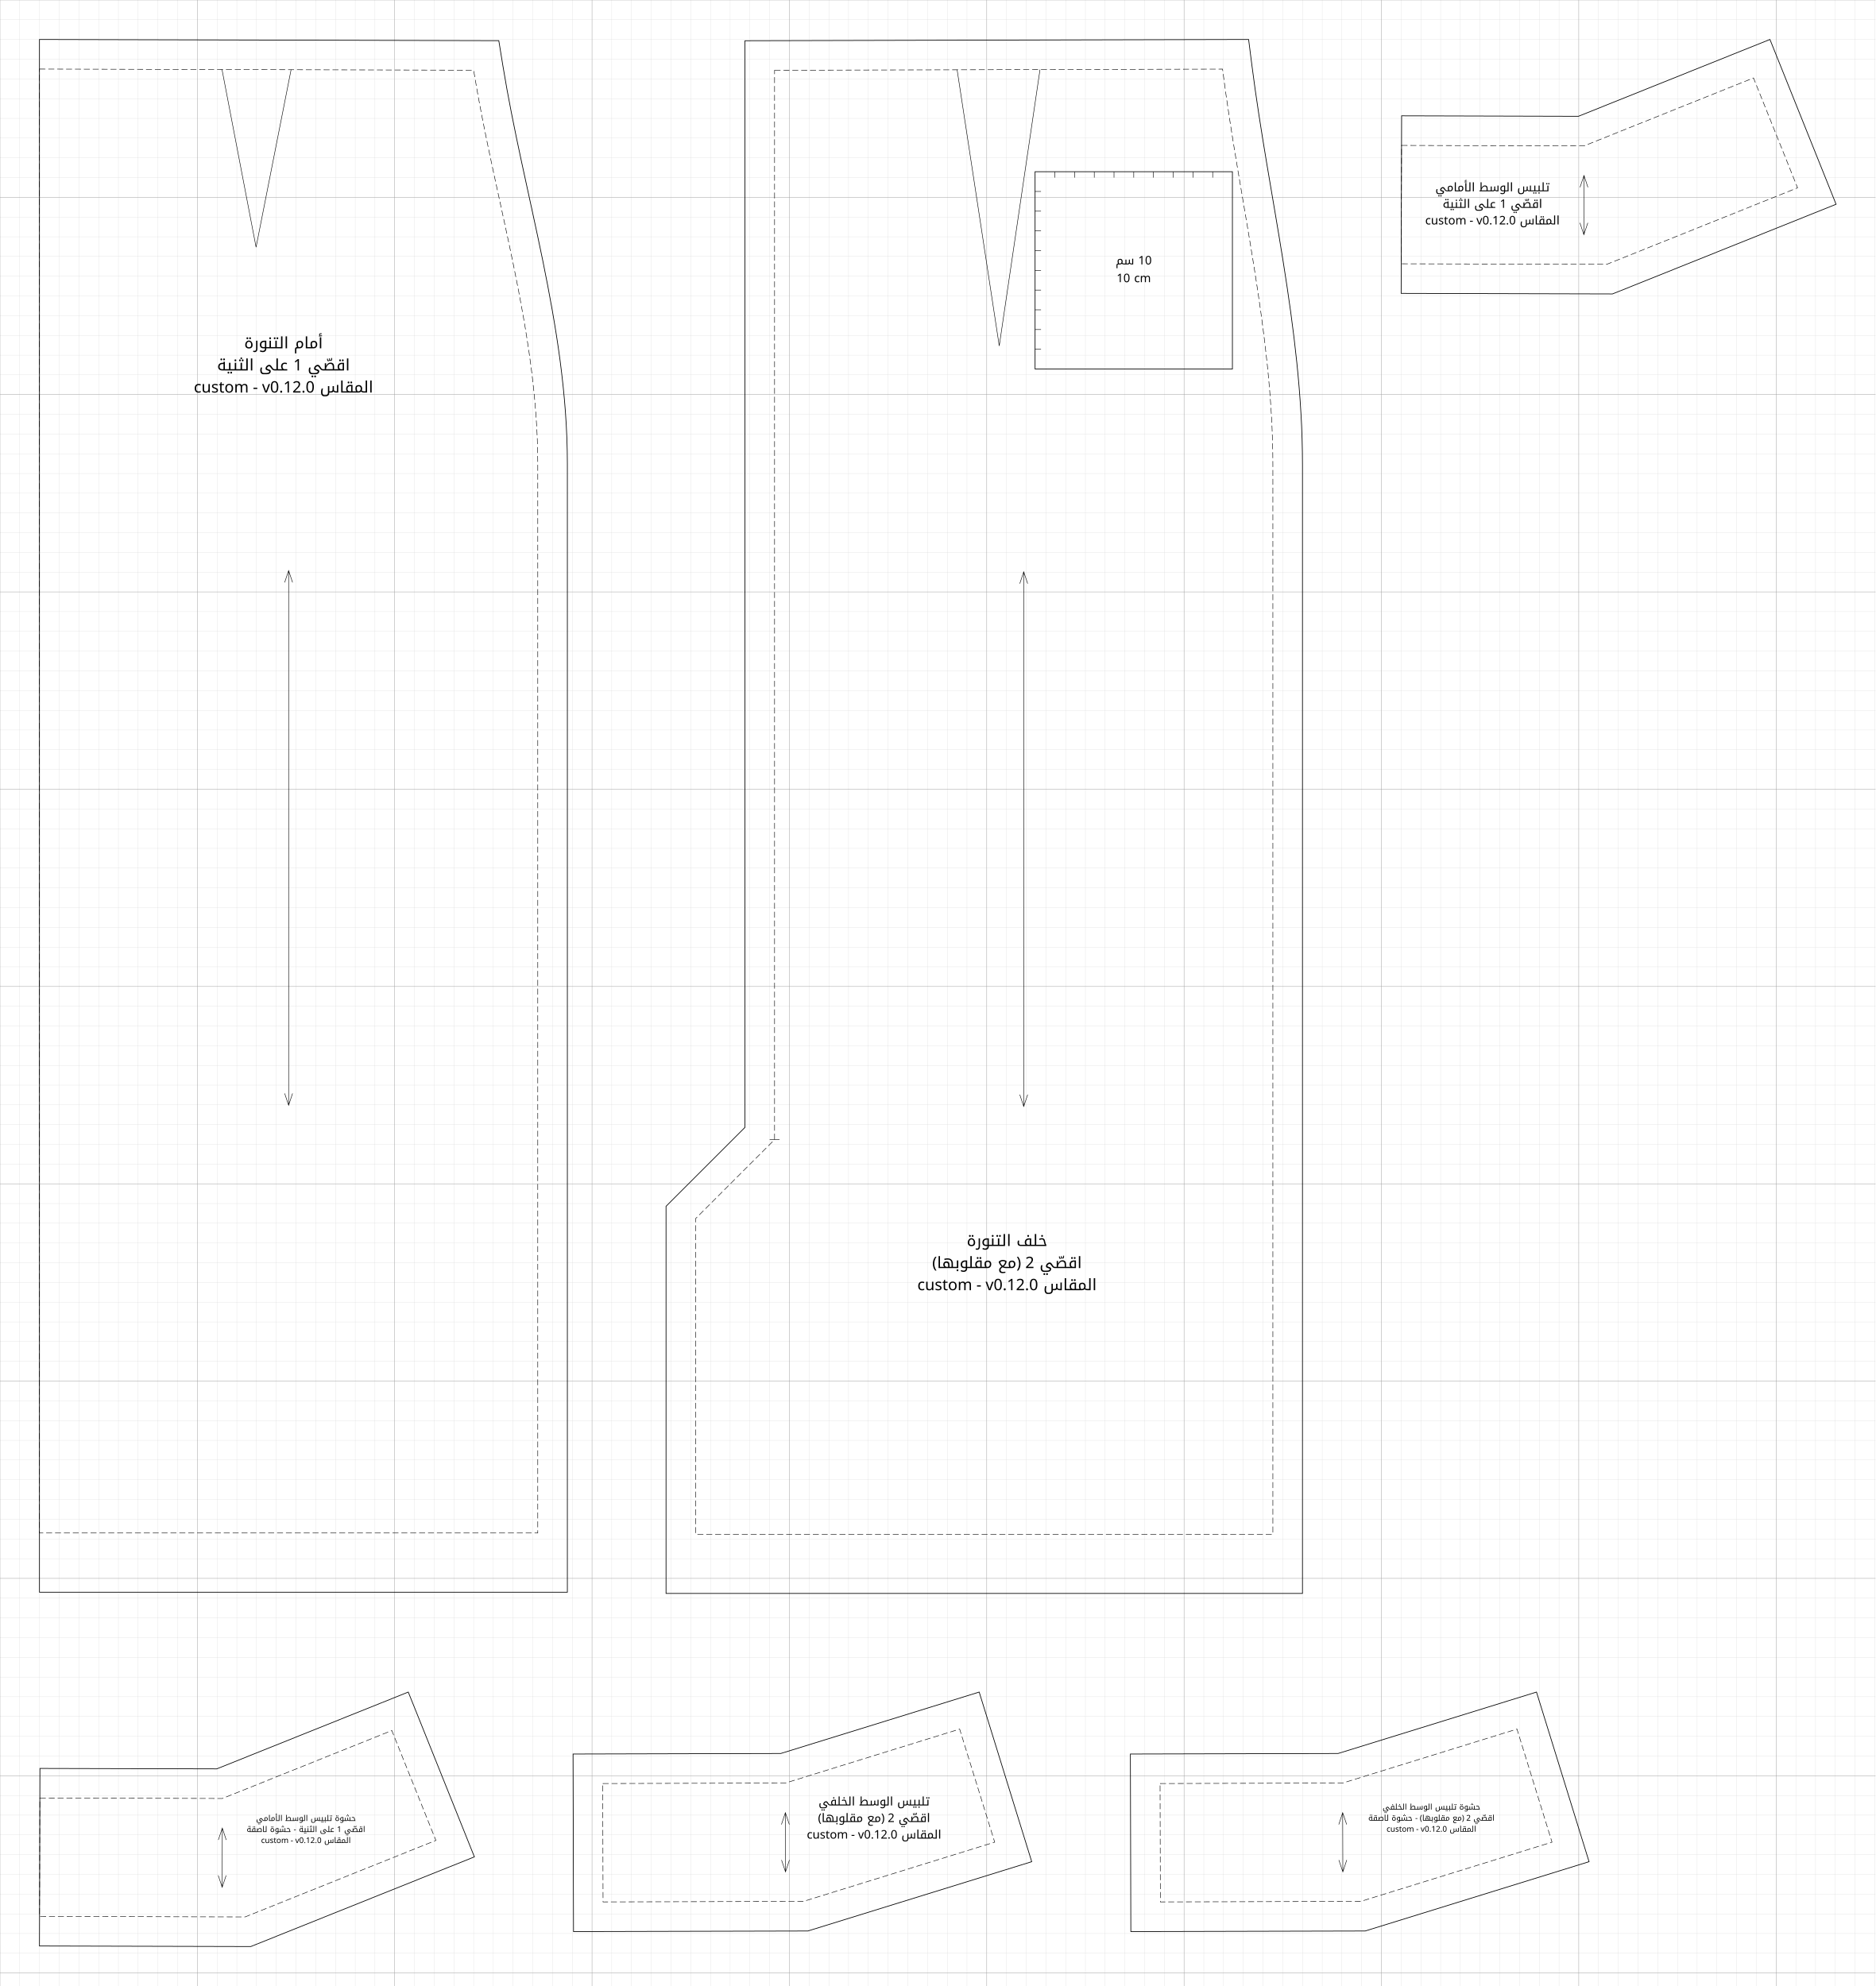
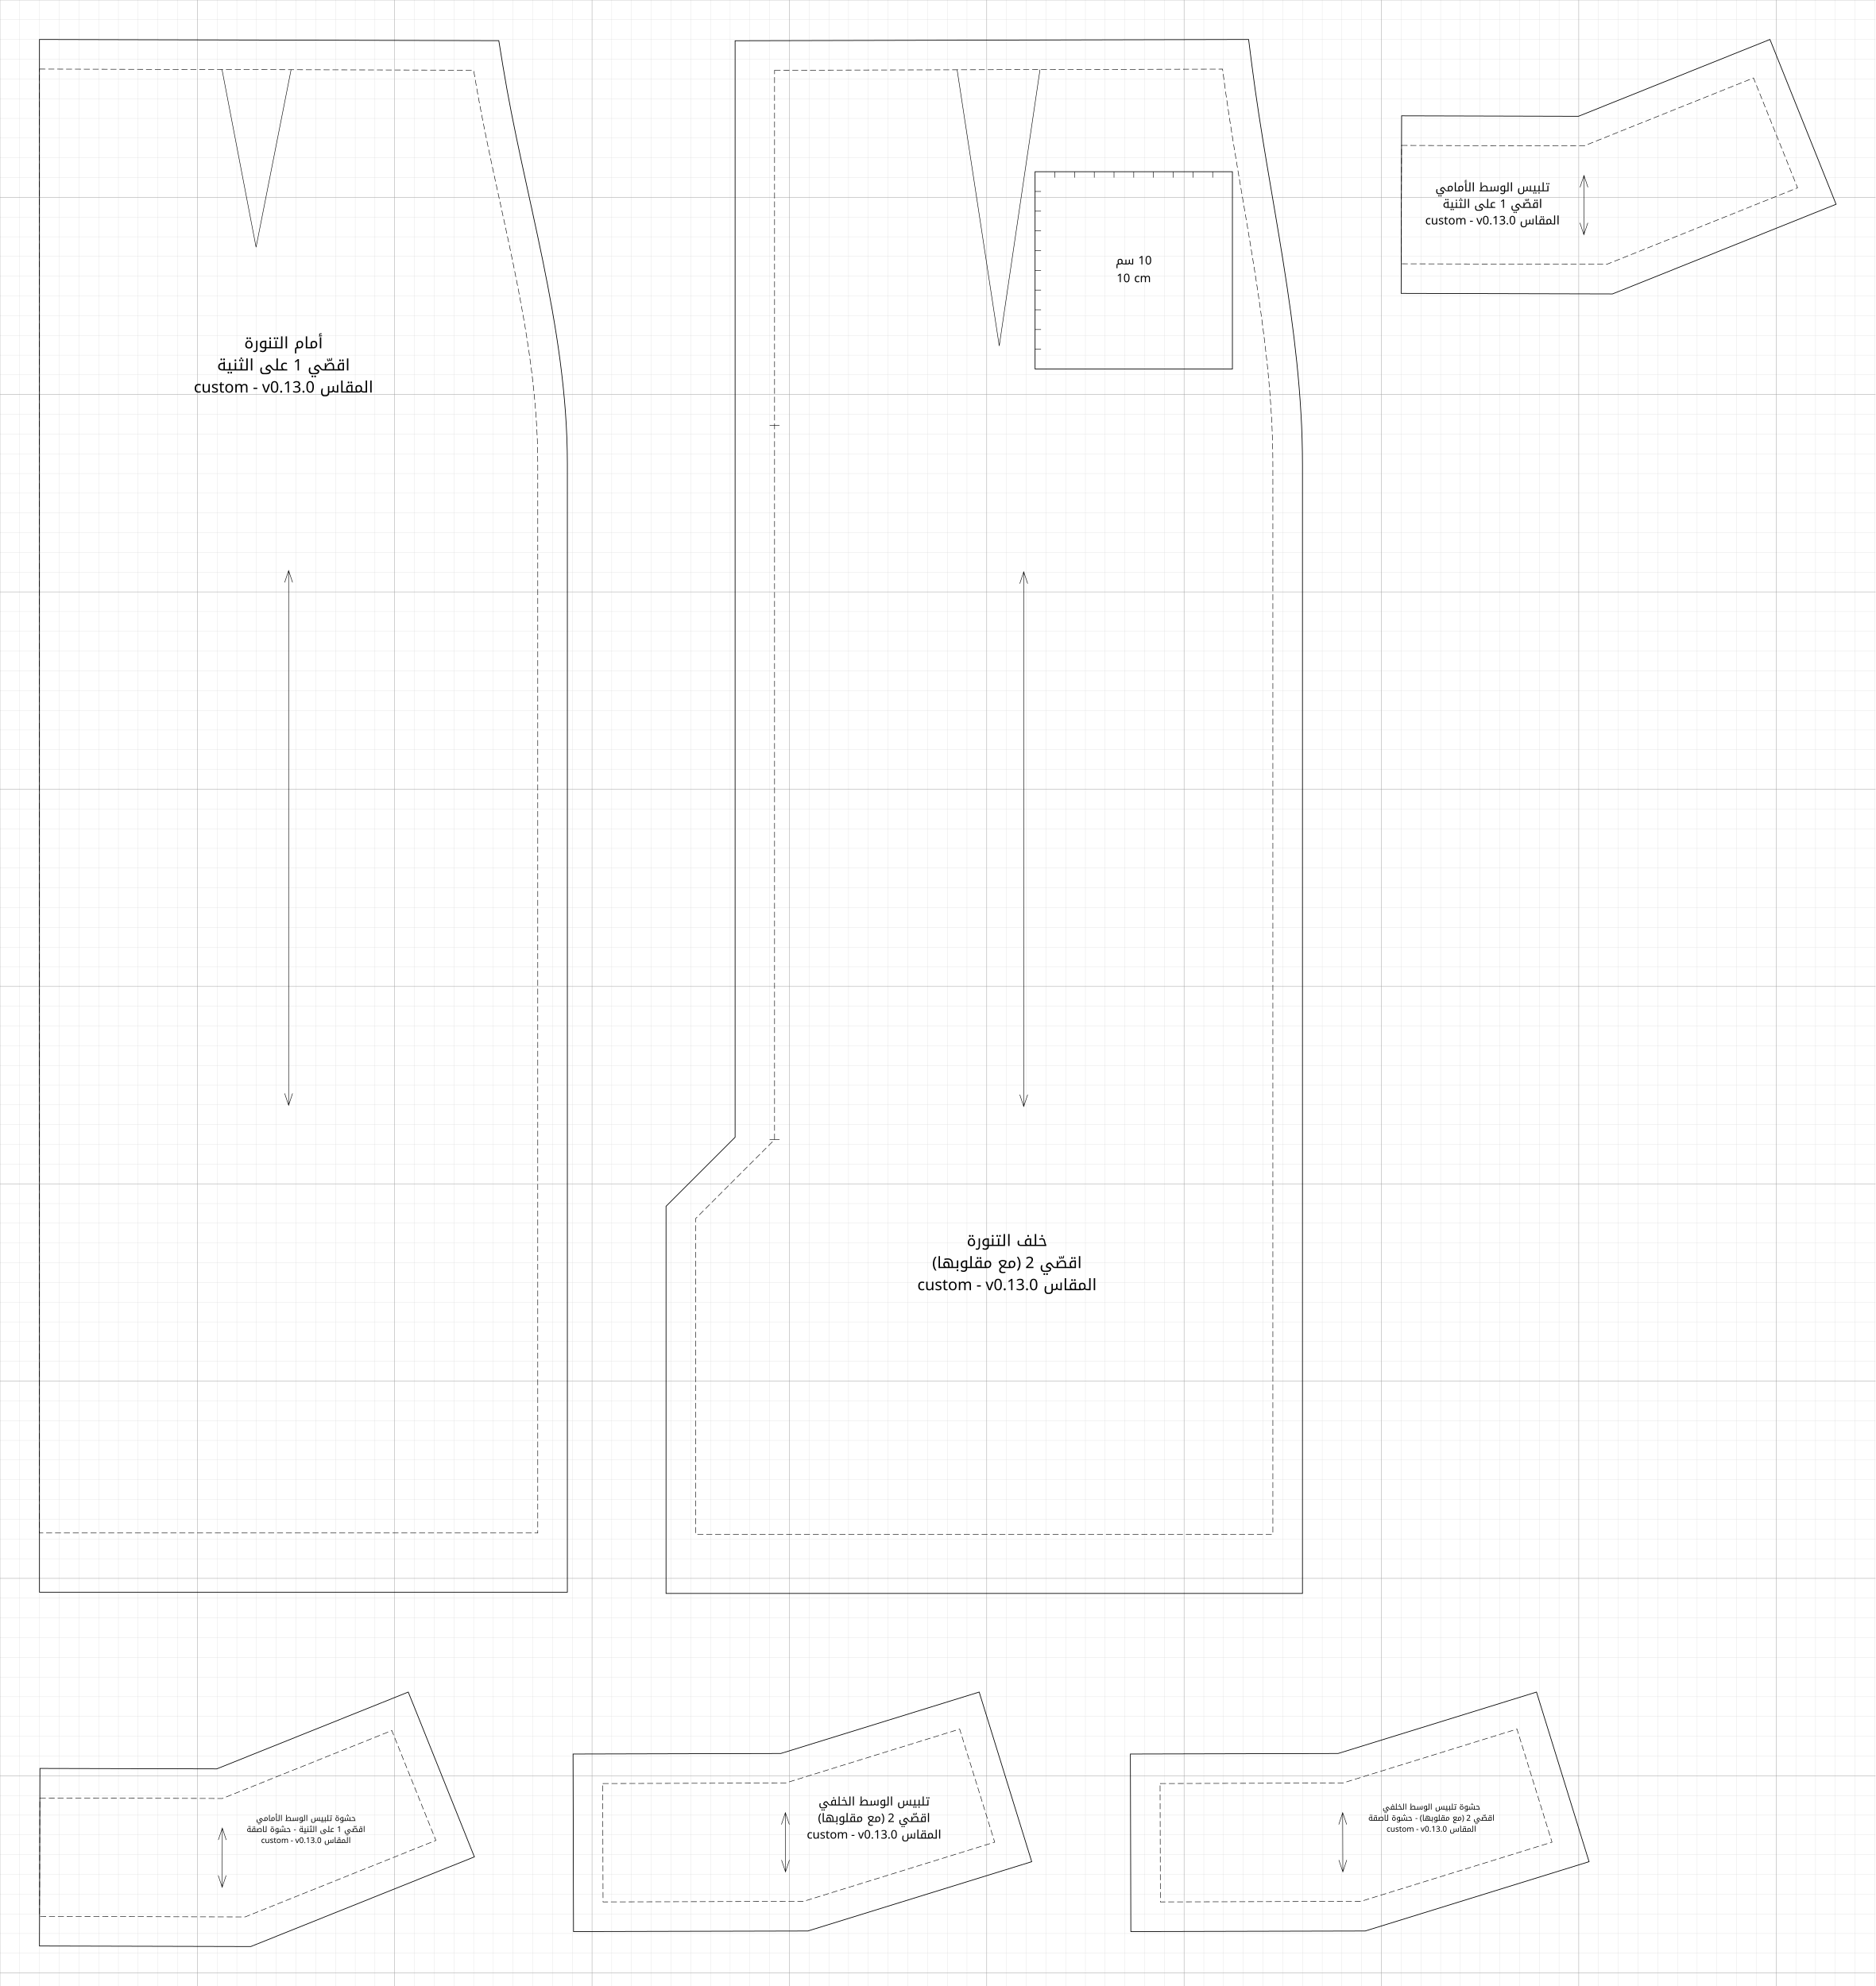
<svg xmlns="http://www.w3.org/2000/svg" width="950.39mm" height="1006.59mm" viewBox="0 0 950.39 1006.59">
  <g id="layer-grid">
    <path id="grid-minor" d="M 10.00 0 V 1006.59 M 20.00 0 V 1006.59 M 30.00 0 V 1006.59 M 40.00 0 V 1006.59 M 50.00 0 V 1006.59 M 60.00 0 V 1006.59 M 70.00 0 V 1006.59 M 80.00 0 V 1006.59 M 90.00 0 V 1006.59 M 110.00 0 V 1006.59 M 120.00 0 V 1006.59 M 130.00 0 V 1006.59 M 140.00 0 V 1006.59 M 150.00 0 V 1006.59 M 160.00 0 V 1006.59 M 170.00 0 V 1006.59 M 180.00 0 V 1006.59 M 190.00 0 V 1006.59 M 210.00 0 V 1006.59 M 220.00 0 V 1006.59 M 230.00 0 V 1006.59 M 240.00 0 V 1006.59 M 250.00 0 V 1006.59 M 260.00 0 V 1006.59 M 270.00 0 V 1006.59 M 280.00 0 V 1006.59 M 290.00 0 V 1006.59 M 310.00 0 V 1006.59 M 320.00 0 V 1006.59 M 330.00 0 V 1006.59 M 340.00 0 V 1006.59 M 350.00 0 V 1006.59 M 360.00 0 V 1006.59 M 370.00 0 V 1006.59 M 380.00 0 V 1006.59 M 390.00 0 V 1006.59 M 410.00 0 V 1006.59 M 420.00 0 V 1006.59 M 430.00 0 V 1006.59 M 440.00 0 V 1006.59 M 450.00 0 V 1006.59 M 460.00 0 V 1006.59 M 470.00 0 V 1006.59 M 480.00 0 V 1006.59 M 490.00 0 V 1006.59 M 510.00 0 V 1006.59 M 520.00 0 V 1006.59 M 530.00 0 V 1006.59 M 540.00 0 V 1006.59 M 550.00 0 V 1006.59 M 560.00 0 V 1006.59 M 570.00 0 V 1006.59 M 580.00 0 V 1006.59 M 590.00 0 V 1006.59 M 610.00 0 V 1006.59 M 620.00 0 V 1006.59 M 630.00 0 V 1006.59 M 640.00 0 V 1006.59 M 650.00 0 V 1006.59 M 660.00 0 V 1006.59 M 670.00 0 V 1006.59 M 680.00 0 V 1006.59 M 690.00 0 V 1006.59 M 710.00 0 V 1006.59 M 720.00 0 V 1006.59 M 730.00 0 V 1006.59 M 740.00 0 V 1006.59 M 750.00 0 V 1006.59 M 760.00 0 V 1006.59 M 770.00 0 V 1006.59 M 780.00 0 V 1006.59 M 790.00 0 V 1006.59 M 810.00 0 V 1006.59 M 820.00 0 V 1006.59 M 830.00 0 V 1006.59 M 840.00 0 V 1006.59 M 850.00 0 V 1006.59 M 860.00 0 V 1006.59 M 870.00 0 V 1006.59 M 880.00 0 V 1006.59 M 890.00 0 V 1006.59 M 910.00 0 V 1006.59 M 920.00 0 V 1006.59 M 930.00 0 V 1006.59 M 940.00 0 V 1006.59 M 950.00 0 V 1006.59 M 0 10.00 H 950.39 M 0 20.00 H 950.39 M 0 30.00 H 950.39 M 0 40.00 H 950.39 M 0 50.00 H 950.39 M 0 60.00 H 950.39 M 0 70.00 H 950.39 M 0 80.00 H 950.39 M 0 90.00 H 950.39 M 0 110.00 H 950.39 M 0 120.00 H 950.39 M 0 130.00 H 950.39 M 0 140.00 H 950.39 M 0 150.00 H 950.39 M 0 160.00 H 950.39 M 0 170.00 H 950.39 M 0 180.00 H 950.39 M 0 190.00 H 950.39 M 0 210.00 H 950.39 M 0 220.00 H 950.39 M 0 230.00 H 950.39 M 0 240.00 H 950.39 M 0 250.00 H 950.39 M 0 260.00 H 950.39 M 0 270.00 H 950.39 M 0 280.00 H 950.39 M 0 290.00 H 950.39 M 0 310.00 H 950.39 M 0 320.00 H 950.39 M 0 330.00 H 950.39 M 0 340.00 H 950.39 M 0 350.00 H 950.39 M 0 360.00 H 950.39 M 0 370.00 H 950.39 M 0 380.00 H 950.39 M 0 390.00 H 950.39 M 0 410.00 H 950.39 M 0 420.00 H 950.39 M 0 430.00 H 950.39 M 0 440.00 H 950.39 M 0 450.00 H 950.39 M 0 460.00 H 950.39 M 0 470.00 H 950.39 M 0 480.00 H 950.39 M 0 490.00 H 950.39 M 0 510.00 H 950.39 M 0 520.00 H 950.39 M 0 530.00 H 950.39 M 0 540.00 H 950.39 M 0 550.00 H 950.39 M 0 560.00 H 950.39 M 0 570.00 H 950.39 M 0 580.00 H 950.39 M 0 590.00 H 950.39 M 0 610.00 H 950.39 M 0 620.00 H 950.39 M 0 630.00 H 950.39 M 0 640.00 H 950.39 M 0 650.00 H 950.39 M 0 660.00 H 950.39 M 0 670.00 H 950.39 M 0 680.00 H 950.39 M 0 690.00 H 950.39 M 0 710.00 H 950.39 M 0 720.00 H 950.39 M 0 730.00 H 950.39 M 0 740.00 H 950.39 M 0 750.00 H 950.39 M 0 760.00 H 950.39 M 0 770.00 H 950.39 M 0 780.00 H 950.39 M 0 790.00 H 950.39 M 0 810.00 H 950.39 M 0 820.00 H 950.39 M 0 830.00 H 950.39 M 0 840.00 H 950.39 M 0 850.00 H 950.39 M 0 860.00 H 950.39 M 0 870.00 H 950.39 M 0 880.00 H 950.39 M 0 890.00 H 950.39 M 0 910.00 H 950.39 M 0 920.00 H 950.39 M 0 930.00 H 950.39 M 0 940.00 H 950.39 M 0 950.00 H 950.39 M 0 960.00 H 950.39 M 0 970.00 H 950.39 M 0 980.00 H 950.39 M 0 990.00 H 950.39" fill="none" stroke="#d0d0d0" stroke-width="0.1" />
    <path id="grid-major" d="M 0.00 0 V 1006.59 M 100.00 0 V 1006.59 M 200.00 0 V 1006.59 M 300.00 0 V 1006.59 M 400.00 0 V 1006.59 M 500.00 0 V 1006.59 M 600.00 0 V 1006.59 M 700.00 0 V 1006.59 M 800.00 0 V 1006.59 M 900.00 0 V 1006.59 M 0 0.00 H 950.39 M 0 100.00 H 950.39 M 0 200.00 H 950.39 M 0 300.00 H 950.39 M 0 400.00 H 950.39 M 0 500.00 H 950.39 M 0 600.00 H 950.39 M 0 700.00 H 950.39 M 0 800.00 H 950.39 M 0 900.00 H 950.39 M 0 1000.00 H 950.39" fill="none" stroke="#a0a0a0" stroke-width="0.2" />
  </g>
  <g id="layer-cut">
    <path id="piece-skirt-front-cut" d="M 20.04 20.00 L 240.04 20.58 L 252.76 20.61 L 254.80 33.16 C 257.46 49.48 260.77 65.68 264.31 82.16 C 267.85 98.64 271.59 115.25 275.01 131.96 C 278.42 148.67 281.57 165.78 283.82 182.81 C 284.94 191.33 285.88 200.11 286.51 208.72 C 287.14 217.34 287.50 226.28 287.50 235.00 L 287.50 777.00 L 287.50 807.00 L 20.00 807.00 L 20.00 777.00 L 20.00 35.00 L 20.00 20.00 L 20.04 20.00 Z" fill="none" stroke="#000000" stroke-width="0.35" />
-     <path id="piece-skirt-back-cut" d="M 392.46 20.61 L 619.46 20.03 L 632.71 20.00 L 634.38 33.14 C 636.48 49.62 639.09 66.01 641.86 82.63 C 644.64 99.24 647.58 115.96 650.25 132.76 C 652.93 149.56 655.37 166.67 657.13 183.70 C 658.01 192.22 658.74 200.94 659.23 209.52 C 659.72 218.11 660.00 226.95 660.00 235.61 L 660.00 777.61 L 660.00 807.61 L 392.50 807.61 L 337.50 807.61 L 337.50 777.61 L 337.50 617.61 L 337.50 611.40 L 341.89 607.00 L 377.50 571.40 L 377.50 35.61 L 377.50 20.65 L 392.46 20.61 Z" fill="none" stroke="#000000" stroke-width="0.35" />
+     <path id="piece-skirt-back-cut" d="M 392.46 20.61 L 619.46 20.03 L 632.71 20.00 L 634.38 33.14 C 636.48 49.62 639.09 66.01 641.86 82.63 C 644.64 99.24 647.58 115.96 650.25 132.76 C 652.93 149.56 655.37 166.67 657.13 183.70 C 658.01 192.22 658.74 200.94 659.23 209.52 C 659.72 218.11 660.00 226.95 660.00 235.61 L 660.00 777.61 L 660.00 807.61 L 392.50 807.61 L 337.50 807.61 L 337.50 777.61 L 337.50 617.61 L 337.50 611.40 L 341.89 607.00 L 372.50 576.40 L 372.50 35.61 L 372.50 20.66 L 392.46 20.61 Z" fill="none" stroke="#000000" stroke-width="0.35" />
    <path id="piece-waist-facing-front-cut" d="M 710.24 58.70 L 799.82 58.94 L 882.96 25.58 L 896.88 20.00 L 902.47 33.92 L 924.81 89.61 L 930.39 103.53 L 916.47 109.11 L 819.79 147.90 L 817.08 148.98 L 814.17 148.97 L 710.00 148.70 L 710.04 133.70 L 710.20 73.70 L 710.24 58.70 Z" fill="none" stroke="#000000" stroke-width="0.35" />
    <path id="piece-waist-facing-interfacing-front-cut" d="M 20.24 896.31 L 109.82 896.54 L 192.96 863.19 L 206.88 857.61 L 212.47 871.53 L 234.81 927.22 L 240.39 941.14 L 226.47 946.72 L 129.79 985.50 L 127.08 986.59 L 124.17 986.58 L 20.00 986.31 L 20.04 971.31 L 20.20 911.31 L 20.24 896.31 Z" fill="none" stroke="#000000" stroke-width="0.35" />
    <path id="piece-waist-facing-back-cut" d="M 305.39 888.97 L 395.64 888.74 L 481.85 862.05 L 496.18 857.61 L 500.62 871.94 L 518.37 929.25 L 522.80 943.58 L 508.48 948.02 L 411.52 978.04 L 409.37 978.71 L 407.12 978.72 L 305.62 978.97 L 290.62 979.01 L 290.58 964.01 L 290.43 904.01 L 290.39 889.01 L 305.39 888.97 Z" fill="none" stroke="#000000" stroke-width="0.35" />
    <path id="piece-waist-facing-interfacing-back-cut" d="M 587.80 888.97 L 678.05 888.74 L 764.27 862.05 L 778.59 857.61 L 783.03 871.94 L 800.78 929.25 L 805.22 943.58 L 790.89 948.02 L 693.93 978.04 L 691.78 978.71 L 689.53 978.72 L 588.03 978.97 L 573.03 979.01 L 572.99 964.01 L 572.84 904.01 L 572.80 889.01 L 587.80 888.97 Z" fill="none" stroke="#000000" stroke-width="0.35" />
  </g>
  <g id="layer-stitch">
    <path id="piece-skirt-front-stitch" d="M 20.00 35.00 L 240.00 35.58 C 250.83 102.05 272.50 167.65 272.50 235.00 L 272.50 777.00 L 20.00 777.00 L 20.00 35.00 Z" fill="none" stroke="#000000" stroke-width="0.25" stroke-dasharray="3 1.5" />
    <path id="piece-skirt-back-stitch" d="M 392.50 35.61 L 619.50 35.03 C 628.00 101.89 645.00 168.21 645.00 235.61 L 645.00 777.61 L 392.50 777.61 L 352.50 777.61 L 352.50 617.61 L 392.50 577.61 L 392.50 35.61 Z" fill="none" stroke="#000000" stroke-width="0.25" stroke-dasharray="3 1.5" />
    <path id="piece-waist-facing-front-stitch" d="M 710.20 73.70 L 802.70 73.94 L 888.55 39.51 L 910.88 95.19 L 814.21 133.97 L 710.04 133.70 L 710.20 73.70 Z" fill="none" stroke="#000000" stroke-width="0.25" stroke-dasharray="3 1.5" />
    <path id="piece-waist-facing-interfacing-front-stitch" d="M 20.20 911.31 L 112.70 911.55 L 198.55 877.12 L 220.88 932.80 L 124.21 971.58 L 20.04 971.31 L 20.20 911.31 Z" fill="none" stroke="#000000" stroke-width="0.25" stroke-dasharray="3 1.5" />
    <path id="piece-waist-facing-back-stitch" d="M 305.43 903.97 L 397.93 903.74 L 486.29 876.38 L 504.04 933.69 L 407.08 963.72 L 305.58 963.97 L 305.43 903.97 Z" fill="none" stroke="#000000" stroke-width="0.25" stroke-dasharray="3 1.5" />
    <path id="piece-waist-facing-interfacing-back-stitch" d="M 587.84 903.97 L 680.34 903.74 L 768.70 876.38 L 786.45 933.69 L 689.49 963.72 L 587.99 963.97 L 587.84 903.97 Z" fill="none" stroke="#000000" stroke-width="0.25" stroke-dasharray="3 1.5" />
  </g>
  <g id="layer-notches">
    <path id="piece-skirt-back-notch-slit-top" d="M 390.00 577.61 L 395.00 577.61" fill="none" stroke="#000000" stroke-width="0.25" />
+     <path id="piece-skirt-back-notch-zip-stop" d="M 390.00 215.61 L 395.00 215.61" fill="none" stroke="#000000" stroke-width="0.25" />
  </g>
  <g id="layer-grain">
    <path id="piece-skirt-front-grain" d="M 146.25 289.20 L 146.25 560.20 M 144.25 554.20 L 146.25 560.20 L 148.25 554.20 M 148.25 295.20 L 146.25 289.20 L 144.25 295.20" fill="none" stroke="#000000" stroke-width="0.25" />
    <path id="piece-skirt-back-grain" d="M 518.75 289.81 L 518.75 560.81 M 516.75 554.81 L 518.75 560.81 L 520.75 554.81 M 520.75 295.81 L 518.75 289.81 L 516.75 295.81" fill="none" stroke="#000000" stroke-width="0.25" />
    <path id="piece-waist-facing-front-grain" d="M 802.66 88.94 L 802.58 118.94 M 800.59 112.94 L 802.58 118.94 L 804.59 112.95 M 804.64 94.95 L 802.66 88.94 L 800.64 94.94" fill="none" stroke="#000000" stroke-width="0.25" />
    <path id="piece-waist-facing-interfacing-front-grain" d="M 112.66 926.55 L 112.58 956.55 M 110.59 950.55 L 112.58 956.55 L 114.59 950.56 M 114.64 932.56 L 112.66 926.55 L 110.64 932.55" fill="none" stroke="#000000" stroke-width="0.25" />
    <path id="piece-waist-facing-back-grain" d="M 397.97 918.74 L 398.04 948.74 M 396.03 942.74 L 398.04 948.74 L 400.03 942.73 M 399.98 924.73 L 397.97 918.74 L 395.98 924.74" fill="none" stroke="#000000" stroke-width="0.25" />
    <path id="piece-waist-facing-interfacing-back-grain" d="M 680.38 918.74 L 680.46 948.74 M 678.44 942.74 L 680.46 948.74 L 682.44 942.73 M 682.40 924.73 L 680.38 918.74 L 678.40 924.74" fill="none" stroke="#000000" stroke-width="0.25" />
  </g>
  <g id="layer-darts">
    <path id="piece-skirt-front-dart-waist-dart" d="M 112.50 35.24 L 129.76 125.29 L 147.50 35.33" fill="none" stroke="#000000" stroke-width="0.25" />
    <path id="piece-skirt-back-dart-waist-dart" d="M 485.00 35.37 L 506.35 175.32 L 527.00 35.27" fill="none" stroke="#000000" stroke-width="0.25" />
  </g>
  <g id="layer-marks">

</g>
  <g id="layer-labels">
    <text id="piece-skirt-front-label-name" x="143.67" y="176.55" font-family="&quot;IBM Plex Sans Arabic&quot;, &quot;Noto Kufi Arabic&quot;, &quot;Geeza Pro&quot;, &quot;Segoe UI&quot;, Tahoma, sans-serif" font-size="8.00" direction="rtl" unicode-bidi="plaintext" text-anchor="middle">أمام التنورة</text>
    <text id="piece-skirt-front-label-cut" x="143.67" y="187.75" font-family="&quot;IBM Plex Sans Arabic&quot;, &quot;Noto Kufi Arabic&quot;, &quot;Geeza Pro&quot;, &quot;Segoe UI&quot;, Tahoma, sans-serif" font-size="8.00" direction="rtl" unicode-bidi="plaintext" text-anchor="middle">اقصّي 1 على الثنية</text>
-     <text id="piece-skirt-front-label-size" x="143.67" y="198.95" font-family="&quot;IBM Plex Sans Arabic&quot;, &quot;Noto Kufi Arabic&quot;, &quot;Geeza Pro&quot;, &quot;Segoe UI&quot;, Tahoma, sans-serif" font-size="8.00" direction="rtl" unicode-bidi="plaintext" text-anchor="middle">المقاس custom - v0.12.0</text>
+     <text id="piece-skirt-front-label-size" x="143.67" y="198.95" font-family="&quot;IBM Plex Sans Arabic&quot;, &quot;Noto Kufi Arabic&quot;, &quot;Geeza Pro&quot;, &quot;Segoe UI&quot;, Tahoma, sans-serif" font-size="8.00" direction="rtl" unicode-bidi="plaintext" text-anchor="middle">المقاس custom - v0.13.0</text>
    <text id="piece-skirt-back-label-name" x="510.30" y="631.52" font-family="&quot;IBM Plex Sans Arabic&quot;, &quot;Noto Kufi Arabic&quot;, &quot;Geeza Pro&quot;, &quot;Segoe UI&quot;, Tahoma, sans-serif" font-size="8.00" direction="rtl" unicode-bidi="plaintext" text-anchor="middle">خلف التنورة</text>
    <text id="piece-skirt-back-label-cut" x="510.30" y="642.72" font-family="&quot;IBM Plex Sans Arabic&quot;, &quot;Noto Kufi Arabic&quot;, &quot;Geeza Pro&quot;, &quot;Segoe UI&quot;, Tahoma, sans-serif" font-size="8.00" direction="rtl" unicode-bidi="plaintext" text-anchor="middle">اقصّي 2 (مع مقلوبها)</text>
-     <text id="piece-skirt-back-label-size" x="510.30" y="653.92" font-family="&quot;IBM Plex Sans Arabic&quot;, &quot;Noto Kufi Arabic&quot;, &quot;Geeza Pro&quot;, &quot;Segoe UI&quot;, Tahoma, sans-serif" font-size="8.00" direction="rtl" unicode-bidi="plaintext" text-anchor="middle">المقاس custom - v0.12.0</text>
+     <text id="piece-skirt-back-label-size" x="510.30" y="653.92" font-family="&quot;IBM Plex Sans Arabic&quot;, &quot;Noto Kufi Arabic&quot;, &quot;Geeza Pro&quot;, &quot;Segoe UI&quot;, Tahoma, sans-serif" font-size="8.00" direction="rtl" unicode-bidi="plaintext" text-anchor="middle">المقاس custom - v0.13.0</text>
    <text id="piece-waist-facing-front-label-name" x="756.29" y="96.96" font-family="&quot;IBM Plex Sans Arabic&quot;, &quot;Noto Kufi Arabic&quot;, &quot;Geeza Pro&quot;, &quot;Segoe UI&quot;, Tahoma, sans-serif" font-size="6.00" direction="rtl" unicode-bidi="plaintext" text-anchor="middle">تلبيس الوسط الأمامي</text>
    <text id="piece-waist-facing-front-label-cut" x="756.29" y="105.36" font-family="&quot;IBM Plex Sans Arabic&quot;, &quot;Noto Kufi Arabic&quot;, &quot;Geeza Pro&quot;, &quot;Segoe UI&quot;, Tahoma, sans-serif" font-size="6.00" direction="rtl" unicode-bidi="plaintext" text-anchor="middle">اقصّي 1 على الثنية</text>
-     <text id="piece-waist-facing-front-label-size" x="756.29" y="113.76" font-family="&quot;IBM Plex Sans Arabic&quot;, &quot;Noto Kufi Arabic&quot;, &quot;Geeza Pro&quot;, &quot;Segoe UI&quot;, Tahoma, sans-serif" font-size="6.00" direction="rtl" unicode-bidi="plaintext" text-anchor="middle">المقاس custom - v0.12.0</text>
+     <text id="piece-waist-facing-front-label-size" x="756.29" y="113.76" font-family="&quot;IBM Plex Sans Arabic&quot;, &quot;Noto Kufi Arabic&quot;, &quot;Geeza Pro&quot;, &quot;Segoe UI&quot;, Tahoma, sans-serif" font-size="6.00" direction="rtl" unicode-bidi="plaintext" text-anchor="middle">المقاس custom - v0.13.0</text>
    <text id="piece-waist-facing-interfacing-front-label-name" x="155.04" y="922.92" font-family="&quot;IBM Plex Sans Arabic&quot;, &quot;Noto Kufi Arabic&quot;, &quot;Geeza Pro&quot;, &quot;Segoe UI&quot;, Tahoma, sans-serif" font-size="4.00" direction="rtl" unicode-bidi="plaintext" text-anchor="middle">حشوة تلبيس الوسط الأمامي</text>
    <text id="piece-waist-facing-interfacing-front-label-cut" x="155.04" y="928.52" font-family="&quot;IBM Plex Sans Arabic&quot;, &quot;Noto Kufi Arabic&quot;, &quot;Geeza Pro&quot;, &quot;Segoe UI&quot;, Tahoma, sans-serif" font-size="4.00" direction="rtl" unicode-bidi="plaintext" text-anchor="middle">اقصّي 1 على الثنية - حشوة لاصقة</text>
-     <text id="piece-waist-facing-interfacing-front-label-size" x="155.04" y="934.12" font-family="&quot;IBM Plex Sans Arabic&quot;, &quot;Noto Kufi Arabic&quot;, &quot;Geeza Pro&quot;, &quot;Segoe UI&quot;, Tahoma, sans-serif" font-size="4.00" direction="rtl" unicode-bidi="plaintext" text-anchor="middle">المقاس custom - v0.12.0</text>
+     <text id="piece-waist-facing-interfacing-front-label-size" x="155.04" y="934.12" font-family="&quot;IBM Plex Sans Arabic&quot;, &quot;Noto Kufi Arabic&quot;, &quot;Geeza Pro&quot;, &quot;Segoe UI&quot;, Tahoma, sans-serif" font-size="4.00" direction="rtl" unicode-bidi="plaintext" text-anchor="middle">المقاس custom - v0.13.0</text>
    <text id="piece-waist-facing-back-label-name" x="442.93" y="915.08" font-family="&quot;IBM Plex Sans Arabic&quot;, &quot;Noto Kufi Arabic&quot;, &quot;Geeza Pro&quot;, &quot;Segoe UI&quot;, Tahoma, sans-serif" font-size="6.00" direction="rtl" unicode-bidi="plaintext" text-anchor="middle">تلبيس الوسط الخلفي</text>
    <text id="piece-waist-facing-back-label-cut" x="442.93" y="923.48" font-family="&quot;IBM Plex Sans Arabic&quot;, &quot;Noto Kufi Arabic&quot;, &quot;Geeza Pro&quot;, &quot;Segoe UI&quot;, Tahoma, sans-serif" font-size="6.00" direction="rtl" unicode-bidi="plaintext" text-anchor="middle">اقصّي 2 (مع مقلوبها)</text>
-     <text id="piece-waist-facing-back-label-size" x="442.93" y="931.88" font-family="&quot;IBM Plex Sans Arabic&quot;, &quot;Noto Kufi Arabic&quot;, &quot;Geeza Pro&quot;, &quot;Segoe UI&quot;, Tahoma, sans-serif" font-size="6.00" direction="rtl" unicode-bidi="plaintext" text-anchor="middle">المقاس custom - v0.12.0</text>
+     <text id="piece-waist-facing-back-label-size" x="442.93" y="931.88" font-family="&quot;IBM Plex Sans Arabic&quot;, &quot;Noto Kufi Arabic&quot;, &quot;Geeza Pro&quot;, &quot;Segoe UI&quot;, Tahoma, sans-serif" font-size="6.00" direction="rtl" unicode-bidi="plaintext" text-anchor="middle">المقاس custom - v0.13.0</text>
    <text id="piece-waist-facing-interfacing-back-label-name" x="725.34" y="917.18" font-family="&quot;IBM Plex Sans Arabic&quot;, &quot;Noto Kufi Arabic&quot;, &quot;Geeza Pro&quot;, &quot;Segoe UI&quot;, Tahoma, sans-serif" font-size="4.00" direction="rtl" unicode-bidi="plaintext" text-anchor="middle">حشوة تلبيس الوسط الخلفي</text>
    <text id="piece-waist-facing-interfacing-back-label-cut" x="725.34" y="922.78" font-family="&quot;IBM Plex Sans Arabic&quot;, &quot;Noto Kufi Arabic&quot;, &quot;Geeza Pro&quot;, &quot;Segoe UI&quot;, Tahoma, sans-serif" font-size="4.00" direction="rtl" unicode-bidi="plaintext" text-anchor="middle">اقصّي 2 (مع مقلوبها) - حشوة لاصقة</text>
-     <text id="piece-waist-facing-interfacing-back-label-size" x="725.34" y="928.38" font-family="&quot;IBM Plex Sans Arabic&quot;, &quot;Noto Kufi Arabic&quot;, &quot;Geeza Pro&quot;, &quot;Segoe UI&quot;, Tahoma, sans-serif" font-size="4.00" direction="rtl" unicode-bidi="plaintext" text-anchor="middle">المقاس custom - v0.12.0</text>
+     <text id="piece-waist-facing-interfacing-back-label-size" x="725.34" y="928.38" font-family="&quot;IBM Plex Sans Arabic&quot;, &quot;Noto Kufi Arabic&quot;, &quot;Geeza Pro&quot;, &quot;Segoe UI&quot;, Tahoma, sans-serif" font-size="4.00" direction="rtl" unicode-bidi="plaintext" text-anchor="middle">المقاس custom - v0.13.0</text>
  </g>
  <g id="layer-scale">
    <rect id="piece-skirt-back-scale-square" x="524.50" y="87.03" width="100.00" height="100.00" fill="none" stroke="#000000" stroke-width="0.35" />
    <path id="piece-skirt-back-scale-ticks" d="M 534.50 87.03 v 3.00 M 524.50 97.03 h 3.00 M 544.50 87.03 v 3.00 M 524.50 107.03 h 3.00 M 554.50 87.03 v 3.00 M 524.50 117.03 h 3.00 M 564.50 87.03 v 3.00 M 524.50 127.03 h 3.00 M 574.50 87.03 v 3.00 M 524.50 137.03 h 3.00 M 584.50 87.03 v 3.00 M 524.50 147.03 h 3.00 M 594.50 87.03 v 3.00 M 524.50 157.03 h 3.00 M 604.50 87.03 v 3.00 M 524.50 167.03 h 3.00 M 614.50 87.03 v 3.00 M 524.50 177.03 h 3.00" fill="none" stroke="#000000" stroke-width="0.25" />
    <text id="piece-skirt-back-scale-caption-ar" x="574.50" y="134.03" font-family="&quot;IBM Plex Sans Arabic&quot;, &quot;Noto Kufi Arabic&quot;, &quot;Geeza Pro&quot;, &quot;Segoe UI&quot;, Tahoma, sans-serif" font-size="6.00" direction="rtl" unicode-bidi="plaintext" text-anchor="middle">10 سم</text>
    <text id="piece-skirt-back-scale-caption-en" x="574.50" y="143.03" font-family="&quot;IBM Plex Sans Arabic&quot;, &quot;Noto Kufi Arabic&quot;, &quot;Geeza Pro&quot;, &quot;Segoe UI&quot;, Tahoma, sans-serif" font-size="6.00" direction="ltr" unicode-bidi="plaintext" text-anchor="middle">10 cm</text>
  </g>
</svg>
